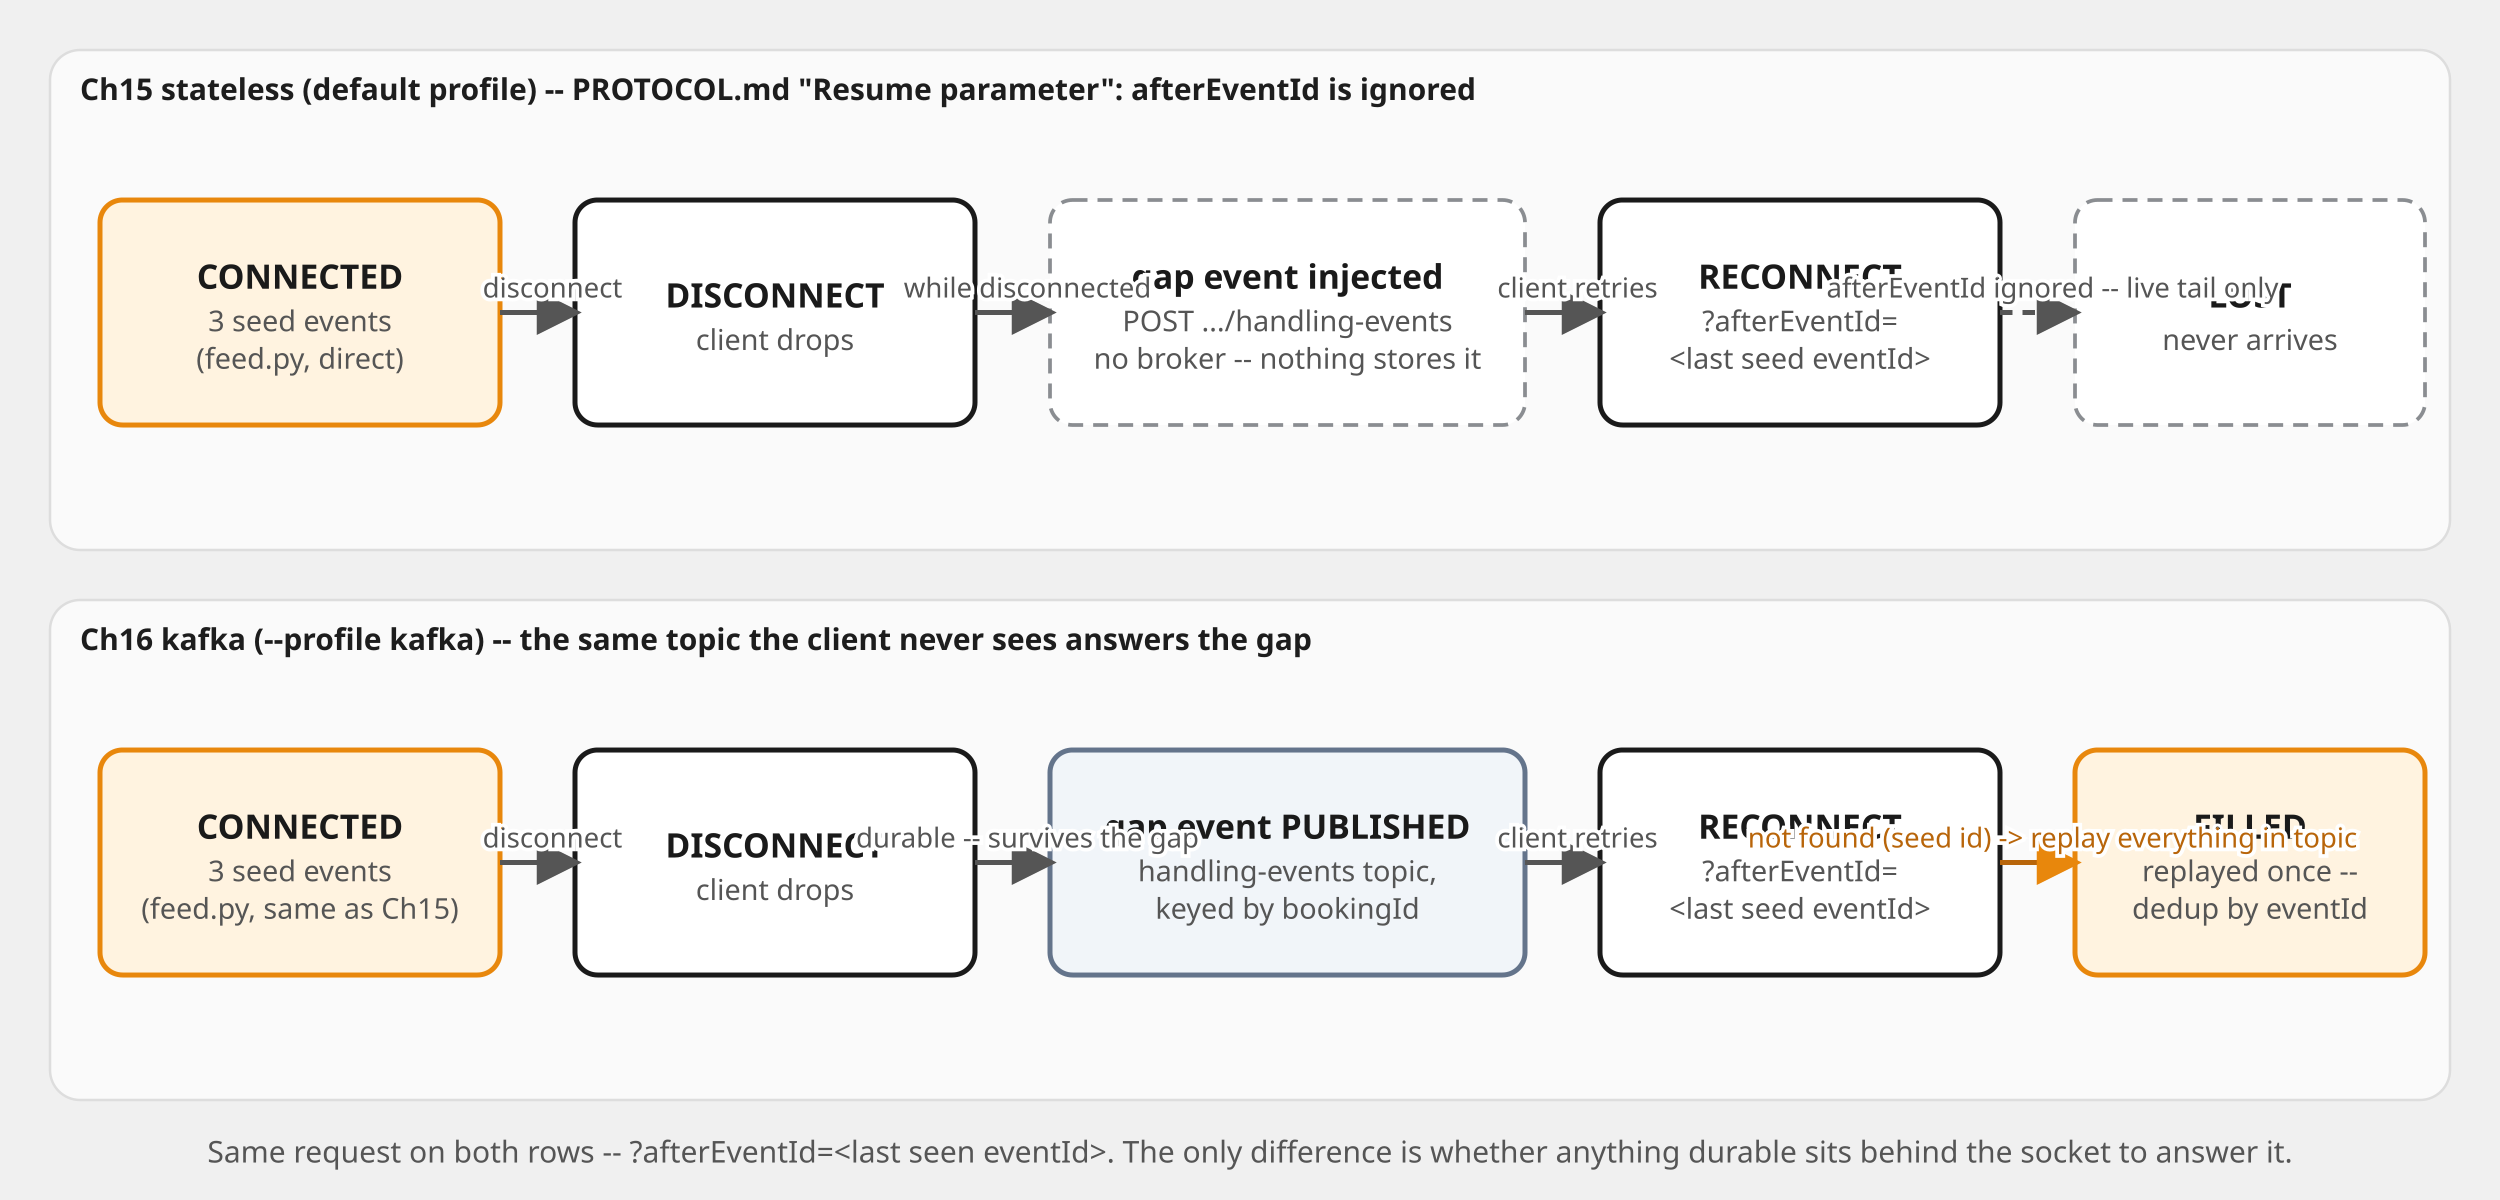
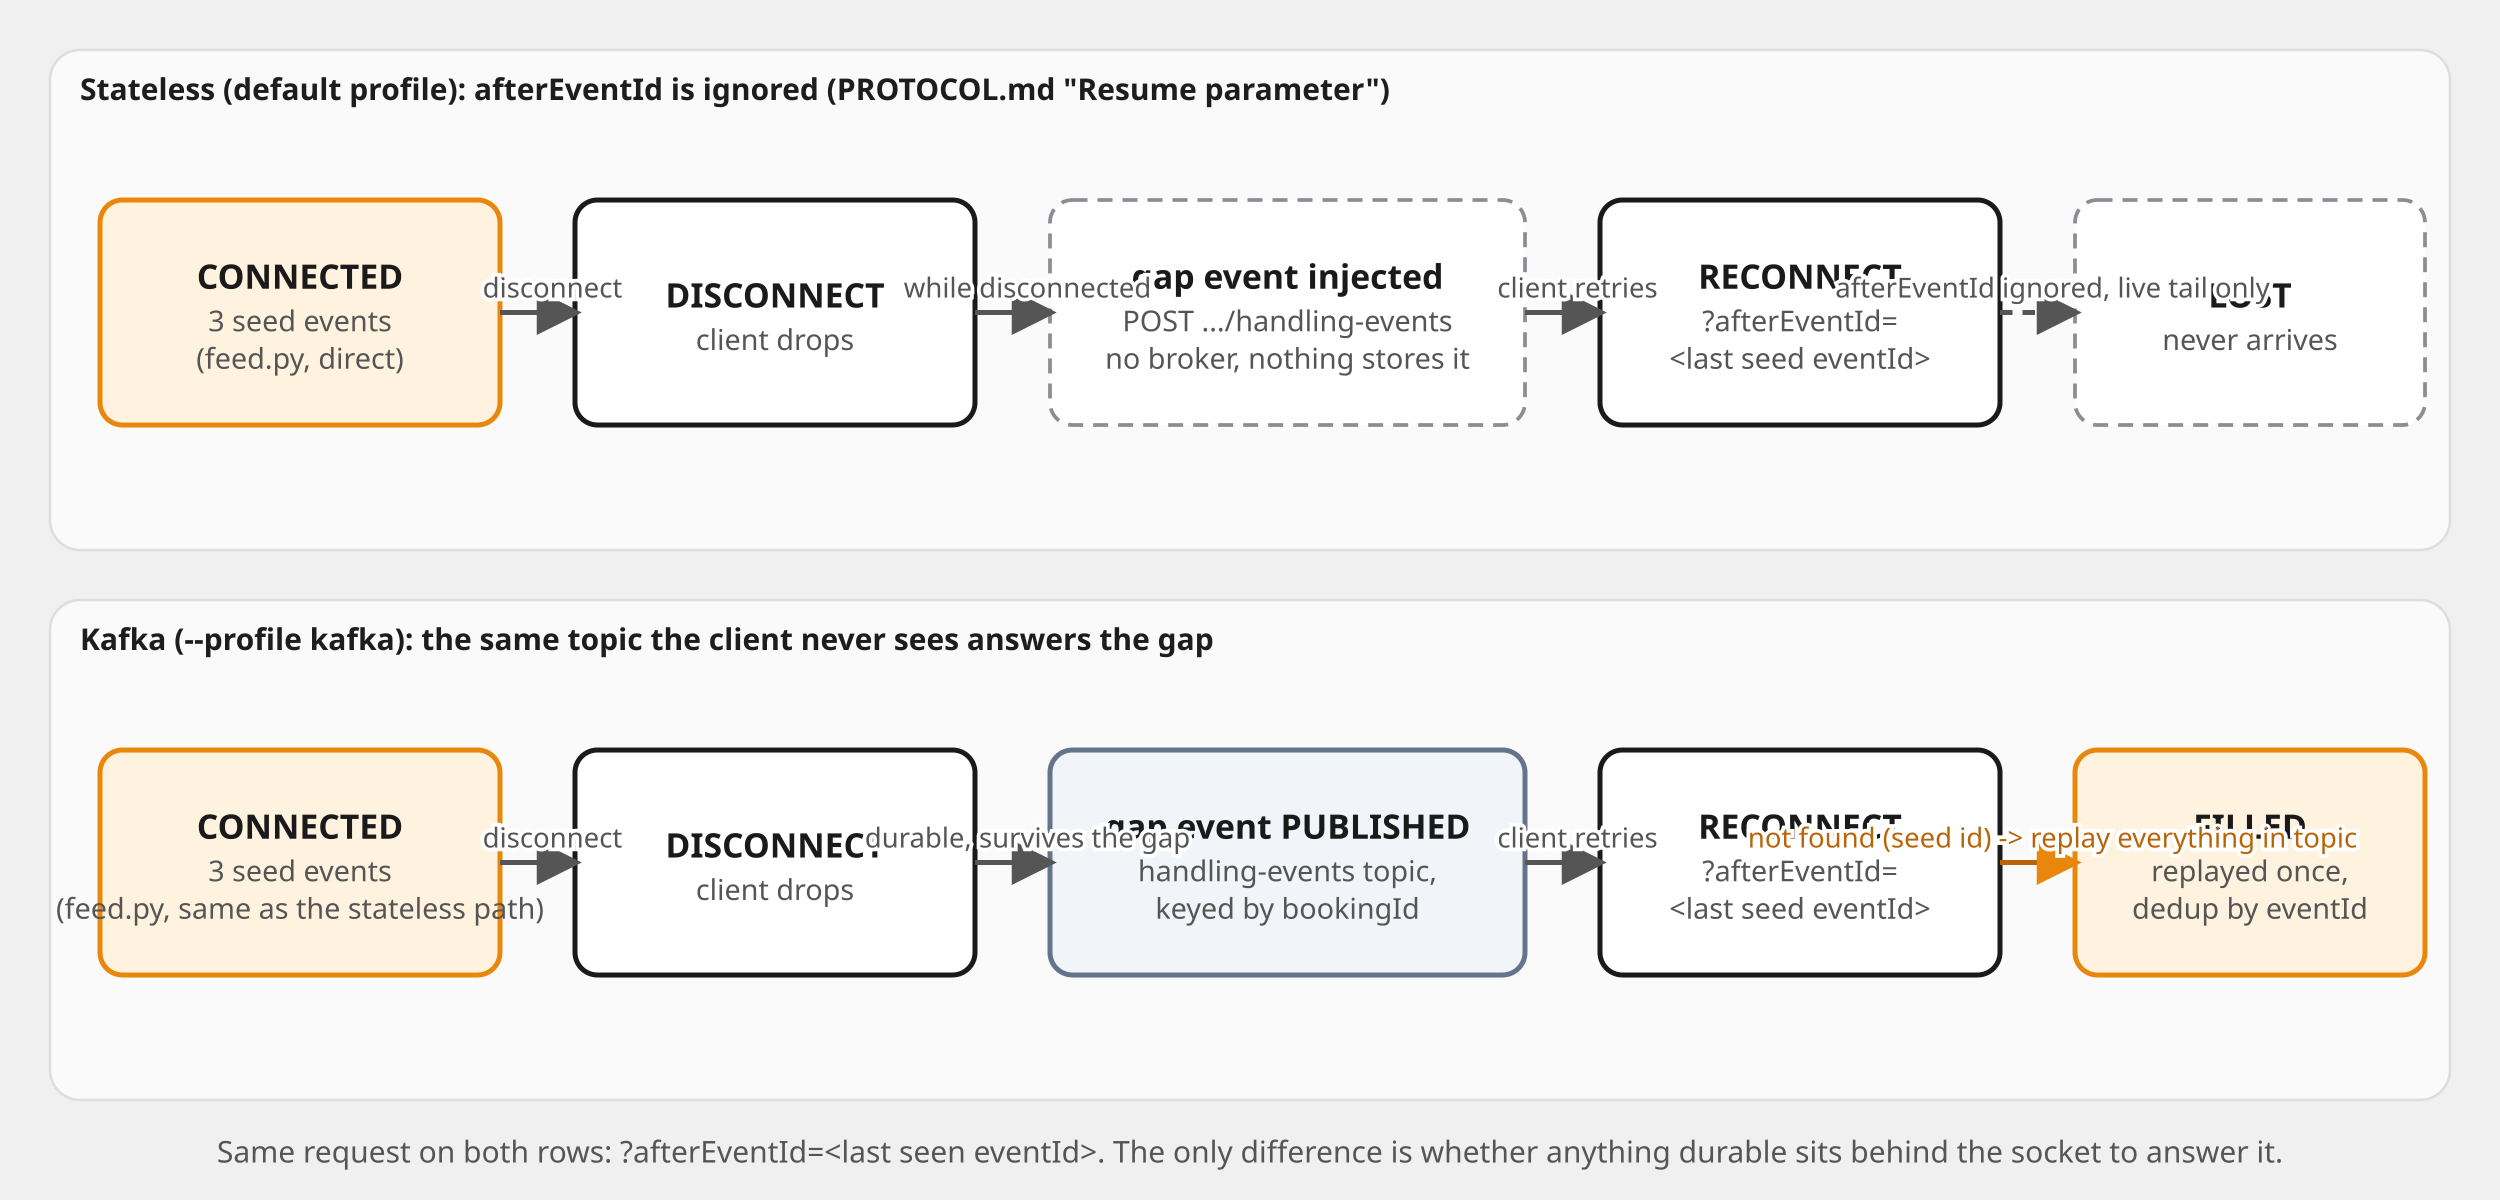
<svg xmlns="http://www.w3.org/2000/svg" viewBox="0 0 1000 480" font-family="'Red Hat Text', system-ui, sans-serif" role="img">
  <defs>
    <marker id="a" viewBox="0 0 10 10" refX="8.5" refY="5" markerWidth="9" markerHeight="9" orient="auto-start-reverse">
      <path d="M0,0 L10,5 L0,10 z" fill="#555" />
    </marker>
    <marker id="am" viewBox="0 0 10 10" refX="8.5" refY="5" markerWidth="9" markerHeight="9" orient="auto-start-reverse">
      <path d="M0,0 L10,5 L0,10 z" fill="#e8870c" />
    </marker>
  </defs>
  <rect x="20" y="20" width="960" height="200" rx="12" fill="#fafafa" stroke="#ddd" />
-   <text x="32" y="40" font-size="12" font-weight="700" fill="#1d1d1d">Ch15 stateless (default profile) -- PROTOCOL.md "Resume parameter": afterEventId is ignored</text>
+   <text x="32" y="40" font-size="12" font-weight="700" fill="#1d1d1d">Stateless (default profile): afterEventId is ignored (PROTOCOL.md "Resume parameter")</text>
  <rect x="20" y="240" width="960" height="200" rx="12" fill="#fafafa" stroke="#ddd" />
-   <text x="32" y="260" font-size="12" font-weight="700" fill="#1d1d1d">Ch16 kafka (--profile kafka) -- the same topic the client never sees answers the gap</text>
+   <text x="32" y="260" font-size="12" font-weight="700" fill="#1d1d1d">Kafka (--profile kafka): the same topic the client never sees answers the gap</text>
  <rect x="40" y="80" width="160" height="90" rx="9" fill="#fff3e0" stroke="#e8870c" stroke-width="2" />
  <text x="120.0" y="115.5" font-size="13.5" font-weight="700" fill="#1a1a1a" text-anchor="middle">CONNECTED</text>
  <text x="120.0" y="132.5" font-size="11.5" fill="#555555" text-anchor="middle">3 seed events</text>
  <text x="120.0" y="147.5" font-size="11.5" fill="#555555" text-anchor="middle">(feed.py, direct)</text>
  <rect x="230" y="80" width="160" height="90" rx="9" fill="#ffffff" stroke="#1a1a1a" stroke-width="2" />
  <text x="310.0" y="123.0" font-size="13.5" font-weight="700" fill="#1a1a1a" text-anchor="middle">DISCONNECT</text>
  <text x="310.0" y="140.0" font-size="11.5" fill="#555555" text-anchor="middle">client drops</text>
  <rect x="420" y="80" width="190" height="90" rx="9" fill="#ffffff" stroke="#8a8d91" stroke-width="1.5" stroke-dasharray="6 4" />
  <text x="515.0" y="115.5" font-size="13.5" font-weight="700" fill="#1a1a1a" text-anchor="middle">gap event injected</text>
  <text x="515.0" y="132.5" font-size="11.5" fill="#555555" text-anchor="middle">POST .../handling-events</text>
-   <text x="515.0" y="147.5" font-size="11.5" fill="#555555" text-anchor="middle">no broker -- nothing stores it</text>
+   <text x="515.0" y="147.5" font-size="11.5" fill="#555555" text-anchor="middle">no broker, nothing stores it</text>
  <rect x="640" y="80" width="160" height="90" rx="9" fill="#ffffff" stroke="#1a1a1a" stroke-width="2" />
  <text x="720.0" y="115.5" font-size="13.5" font-weight="700" fill="#1a1a1a" text-anchor="middle">RECONNECT</text>
  <text x="720.0" y="132.5" font-size="11.5" fill="#555555" text-anchor="middle">?afterEventId=</text>
  <text x="720.0" y="147.5" font-size="11.5" fill="#555555" text-anchor="middle">&lt;last seed eventId&gt;</text>
  <rect x="830" y="80" width="140" height="90" rx="9" fill="#ffffff" stroke="#8a8d91" stroke-width="1.5" stroke-dasharray="6 4" />
  <text x="900.0" y="123.0" font-size="13.5" font-weight="700" fill="#1a1a1a" text-anchor="middle">LOST</text>
  <text x="900.0" y="140.0" font-size="11.5" fill="#555555" text-anchor="middle">never arrives</text>
  <rect x="40" y="300" width="160" height="90" rx="9" fill="#fff3e0" stroke="#e8870c" stroke-width="2" />
  <text x="120.0" y="335.5" font-size="13.5" font-weight="700" fill="#1a1a1a" text-anchor="middle">CONNECTED</text>
  <text x="120.0" y="352.5" font-size="11.5" fill="#555555" text-anchor="middle">3 seed events</text>
-   <text x="120.0" y="367.5" font-size="11.5" fill="#555555" text-anchor="middle">(feed.py, same as Ch15)</text>
+   <text x="120.0" y="367.5" font-size="11.5" fill="#555555" text-anchor="middle">(feed.py, same as the stateless path)</text>
  <rect x="230" y="300" width="160" height="90" rx="9" fill="#ffffff" stroke="#1a1a1a" stroke-width="2" />
  <text x="310.0" y="343.0" font-size="13.5" font-weight="700" fill="#1a1a1a" text-anchor="middle">DISCONNECT</text>
  <text x="310.0" y="360.0" font-size="11.5" fill="#555555" text-anchor="middle">client drops</text>
  <rect x="420" y="300" width="190" height="90" rx="9" fill="#f1f5f9" stroke="#64748b" stroke-width="2" />
  <text x="515.0" y="335.5" font-size="13.5" font-weight="700" fill="#1a1a1a" text-anchor="middle">gap event PUBLISHED</text>
  <text x="515.0" y="352.5" font-size="11.5" fill="#555555" text-anchor="middle">handling-events topic,</text>
  <text x="515.0" y="367.5" font-size="11.5" fill="#555555" text-anchor="middle">keyed by bookingId</text>
  <rect x="640" y="300" width="160" height="90" rx="9" fill="#ffffff" stroke="#1a1a1a" stroke-width="2" />
  <text x="720.0" y="335.5" font-size="13.5" font-weight="700" fill="#1a1a1a" text-anchor="middle">RECONNECT</text>
  <text x="720.0" y="352.5" font-size="11.5" fill="#555555" text-anchor="middle">?afterEventId=</text>
  <text x="720.0" y="367.5" font-size="11.5" fill="#555555" text-anchor="middle">&lt;last seed eventId&gt;</text>
  <rect x="830" y="300" width="140" height="90" rx="9" fill="#fff3e0" stroke="#e8870c" stroke-width="2" />
  <text x="900.0" y="335.5" font-size="13.5" font-weight="700" fill="#1a1a1a" text-anchor="middle">FILLED</text>
-   <text x="900.0" y="352.5" font-size="11.5" fill="#555555" text-anchor="middle">replayed once --</text>
+   <text x="900.0" y="352.5" font-size="11.5" fill="#555555" text-anchor="middle">replayed once,</text>
  <text x="900.0" y="367.5" font-size="11.5" fill="#555555" text-anchor="middle">dedup by eventId</text>
  <path d="M200,125 L230,125" fill="none" stroke="#555" stroke-width="2" marker-end="url(#a)" />
  <text x="221.0" y="119.0" font-size="11" fill="#ffffff" stroke="#ffffff" stroke-width="3" paint-order="stroke" text-anchor="middle">disconnect</text>
  <text x="221.0" y="119.0" font-size="11" fill="#555" text-anchor="middle">disconnect</text>
  <path d="M390,125 L420,125" fill="none" stroke="#555" stroke-width="2" marker-end="url(#a)" />
  <text x="411.0" y="119.0" font-size="11" fill="#ffffff" stroke="#ffffff" stroke-width="3" paint-order="stroke" text-anchor="middle">while disconnected</text>
  <text x="411.0" y="119.0" font-size="11" fill="#555" text-anchor="middle">while disconnected</text>
  <path d="M610,125 L640,125" fill="none" stroke="#555" stroke-width="2" marker-end="url(#a)" />
  <text x="631.0" y="119.0" font-size="11" fill="#ffffff" stroke="#ffffff" stroke-width="3" paint-order="stroke" text-anchor="middle">client retries</text>
  <text x="631.0" y="119.0" font-size="11" fill="#555" text-anchor="middle">client retries</text>
  <path d="M800,125 L830,125" fill="none" stroke="#555" stroke-width="2" stroke-dasharray="5 4" marker-end="url(#a)" />
-   <text x="821.0" y="119.0" font-size="11" fill="#ffffff" stroke="#ffffff" stroke-width="3" paint-order="stroke" text-anchor="middle">afterEventId ignored -- live tail only</text>
-   <text x="821.0" y="119.0" font-size="11" fill="#555" text-anchor="middle">afterEventId ignored -- live tail only</text>
+   <text x="821.0" y="119.0" font-size="11" fill="#ffffff" stroke="#ffffff" stroke-width="3" paint-order="stroke" text-anchor="middle">afterEventId ignored, live tail only</text>
+   <text x="821.0" y="119.0" font-size="11" fill="#555" text-anchor="middle">afterEventId ignored, live tail only</text>
  <path d="M200,345 L230,345" fill="none" stroke="#555" stroke-width="2" marker-end="url(#a)" />
  <text x="221.0" y="339.0" font-size="11" fill="#ffffff" stroke="#ffffff" stroke-width="3" paint-order="stroke" text-anchor="middle">disconnect</text>
  <text x="221.0" y="339.0" font-size="11" fill="#555" text-anchor="middle">disconnect</text>
  <path d="M390,345 L420,345" fill="none" stroke="#555" stroke-width="2" marker-end="url(#a)" />
-   <text x="411.0" y="339.0" font-size="11" fill="#ffffff" stroke="#ffffff" stroke-width="3" paint-order="stroke" text-anchor="middle">durable -- survives the gap</text>
-   <text x="411.0" y="339.0" font-size="11" fill="#555" text-anchor="middle">durable -- survives the gap</text>
+   <text x="411.0" y="339.0" font-size="11" fill="#ffffff" stroke="#ffffff" stroke-width="3" paint-order="stroke" text-anchor="middle">durable, survives the gap</text>
+   <text x="411.0" y="339.0" font-size="11" fill="#555" text-anchor="middle">durable, survives the gap</text>
  <path d="M610,345 L640,345" fill="none" stroke="#555" stroke-width="2" marker-end="url(#a)" />
  <text x="631.0" y="339.0" font-size="11" fill="#ffffff" stroke="#ffffff" stroke-width="3" paint-order="stroke" text-anchor="middle">client retries</text>
  <text x="631.0" y="339.0" font-size="11" fill="#555" text-anchor="middle">client retries</text>
  <path d="M800,345 L830,345" fill="none" stroke="#b8650a" stroke-width="2" marker-end="url(#am)" />
  <text x="821.0" y="339.0" font-size="11" fill="#ffffff" stroke="#ffffff" stroke-width="3" paint-order="stroke" text-anchor="middle">not found (seed id) -&gt; replay everything in topic</text>
  <text x="821.0" y="339.0" font-size="11" fill="#b8650a" text-anchor="middle">not found (seed id) -&gt; replay everything in topic</text>
-   <text x="500" y="465" font-size="12" fill="#555555" text-anchor="middle">Same request on both rows -- ?afterEventId=&lt;last seen eventId&gt;. The only difference is whether anything durable sits behind the socket to answer it.</text>
+   <text x="500" y="465" font-size="12" fill="#555555" text-anchor="middle">Same request on both rows: ?afterEventId=&lt;last seen eventId&gt;. The only difference is whether anything durable sits behind the socket to answer it.</text>
</svg>
